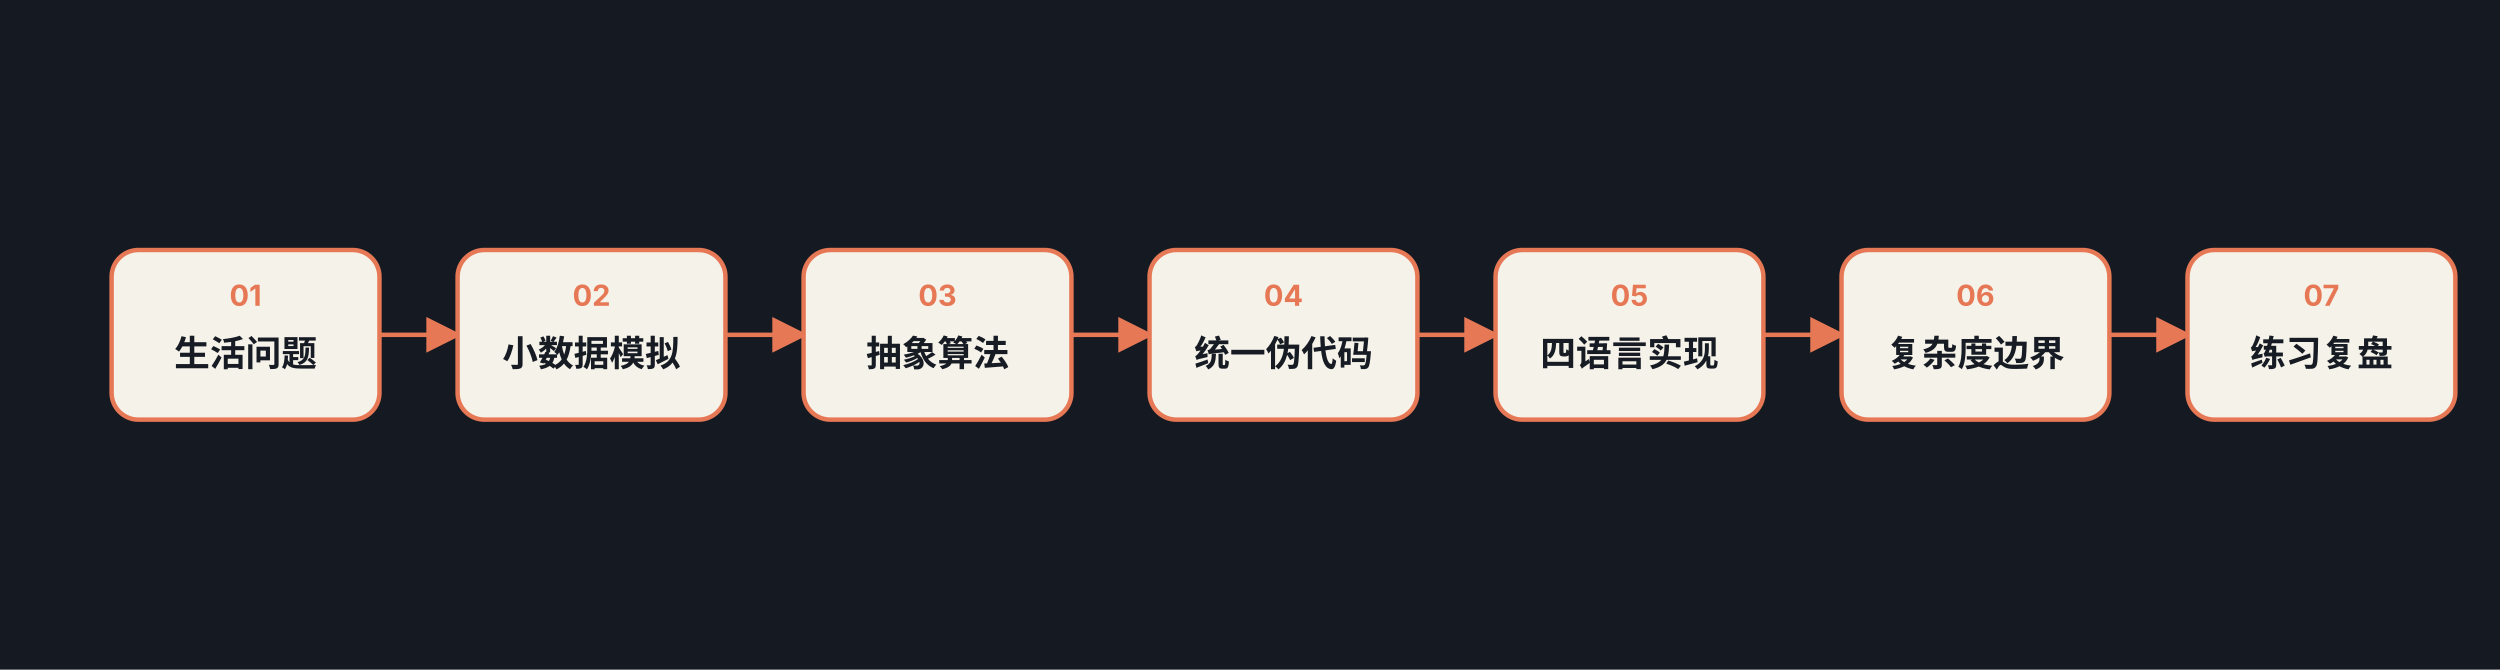
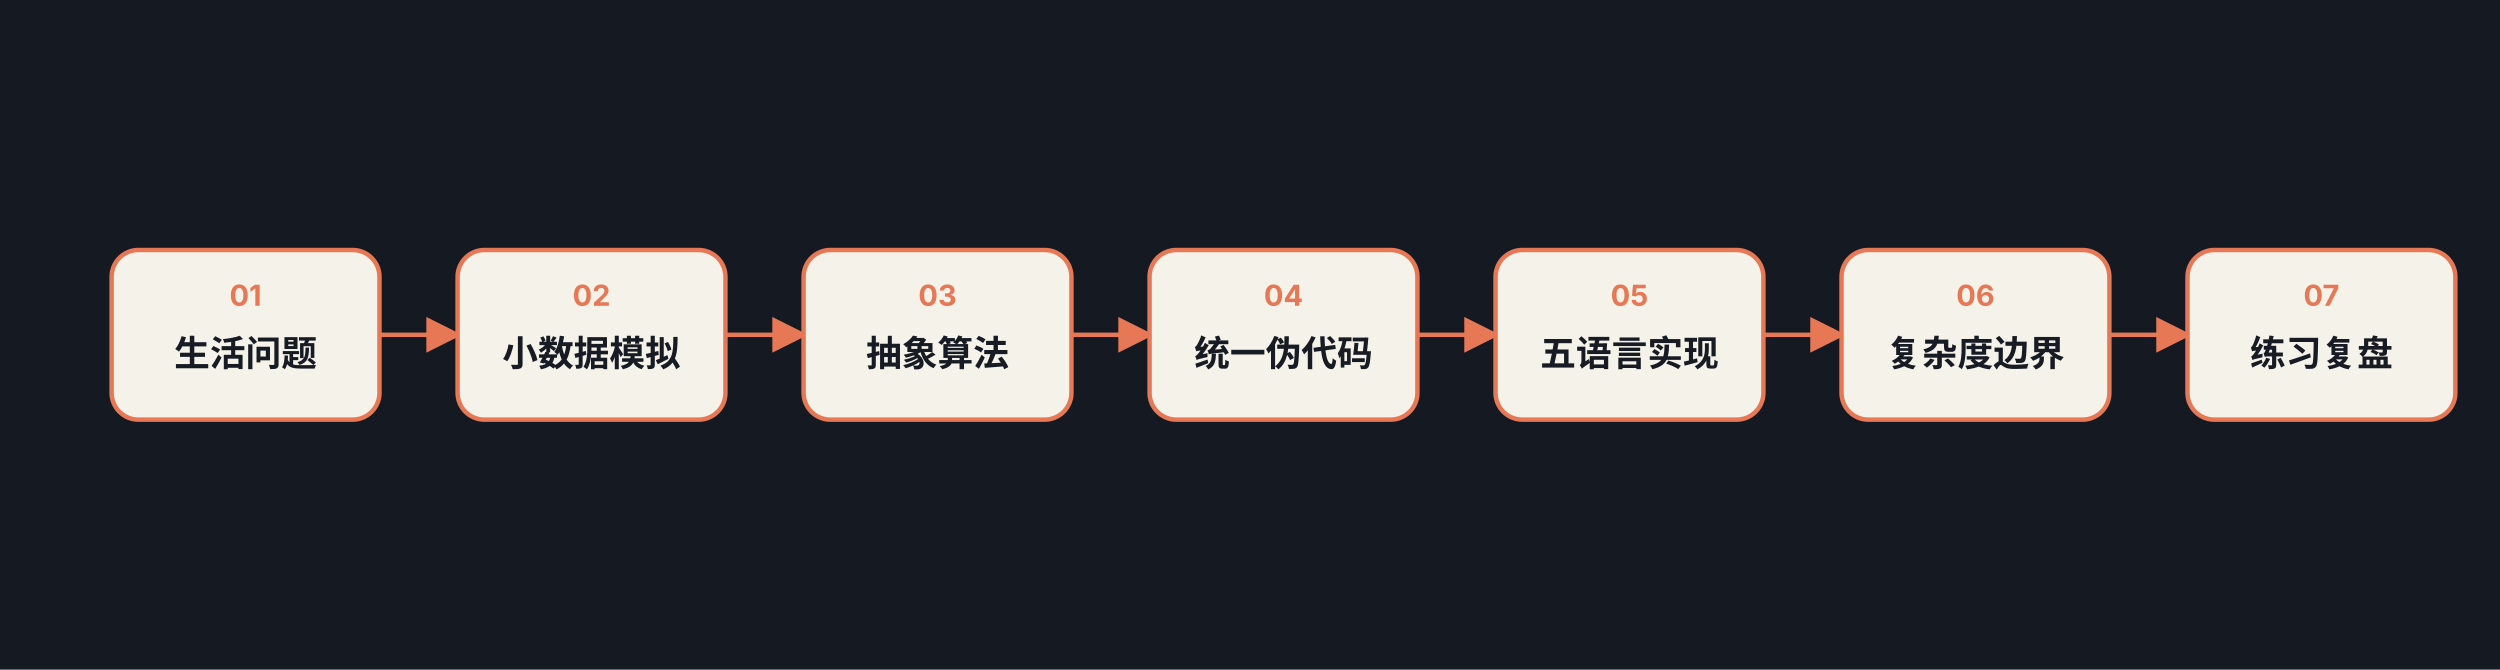
<svg xmlns="http://www.w3.org/2000/svg" width="1120" height="300" viewBox="0 0 1120 300" role="img" aria-labelledby="title desc">
  <defs>
    <marker id="arrow" markerWidth="8" markerHeight="8" refX="7" refY="4" orient="auto">
      <path d="M0 0L8 4L0 8Z" fill="#e67855" />
    </marker>
    <style>.bg{fill:#151a22}.node{fill:#f5f2e9;stroke:#e67855;stroke-width:2}.edge{stroke:#e67855;stroke-width:2;marker-end:url(#arrow)}.label{fill:#171c24;font:600 16px system-ui,-apple-system,"Segoe UI",sans-serif;text-anchor:middle}.number{fill:#e67855;font:700 13px system-ui,-apple-system,"Segoe UI",sans-serif;text-anchor:middle}</style>
  </defs>
  <rect class="bg" width="1120" height="300" />
  <g>
    <line class="edge" x1="170" y1="150" x2="205" y2="150" />
    <line class="edge" x1="325" y1="150" x2="360" y2="150" />
    <line class="edge" x1="480" y1="150" x2="515" y2="150" />
    <line class="edge" x1="635" y1="150" x2="670" y2="150" />
    <line class="edge" x1="790" y1="150" x2="825" y2="150" />
    <line class="edge" x1="945" y1="150" x2="980" y2="150" />
  </g>
  <g transform="translate(50 112)">
    <rect class="node" width="120" height="76" rx="12" />
    <text class="number" x="60" y="25">01</text>
    <text class="label" x="60" y="52">生活问题</text>
  </g>
  <g transform="translate(205 112)">
    <rect class="node" width="120" height="76" rx="12" />
    <text class="number" x="60" y="25">02</text>
    <text class="label" x="60" y="52">小数据模拟</text>
  </g>
  <g transform="translate(360 112)">
    <rect class="node" width="120" height="76" rx="12" />
    <text class="number" x="60" y="25">03</text>
    <text class="label" x="60" y="52">抽象算法</text>
  </g>
  <g transform="translate(515 112)">
    <rect class="node" width="120" height="76" rx="12" />
    <text class="number" x="60" y="25">04</text>
    <text class="label" x="60" y="52">统一伪代码</text>
  </g>
  <g transform="translate(670 112)">
    <rect class="node" width="120" height="76" rx="12" />
    <text class="number" x="60" y="25">05</text>
-     <text class="label" x="60" y="52">四语言实现</text>
+     <text class="label" x="60" y="52">五语言实现</text>
  </g>
  <g transform="translate(825 112)">
    <rect class="node" width="120" height="76" rx="12" />
    <text class="number" x="60" y="25">06</text>
    <text class="label" x="60" y="52">复杂度边界</text>
  </g>
  <g transform="translate(980 112)">
    <rect class="node" width="120" height="76" rx="12" />
    <text class="number" x="60" y="25">07</text>
    <text class="label" x="60" y="52">练习复盘</text>
  </g>
</svg>
